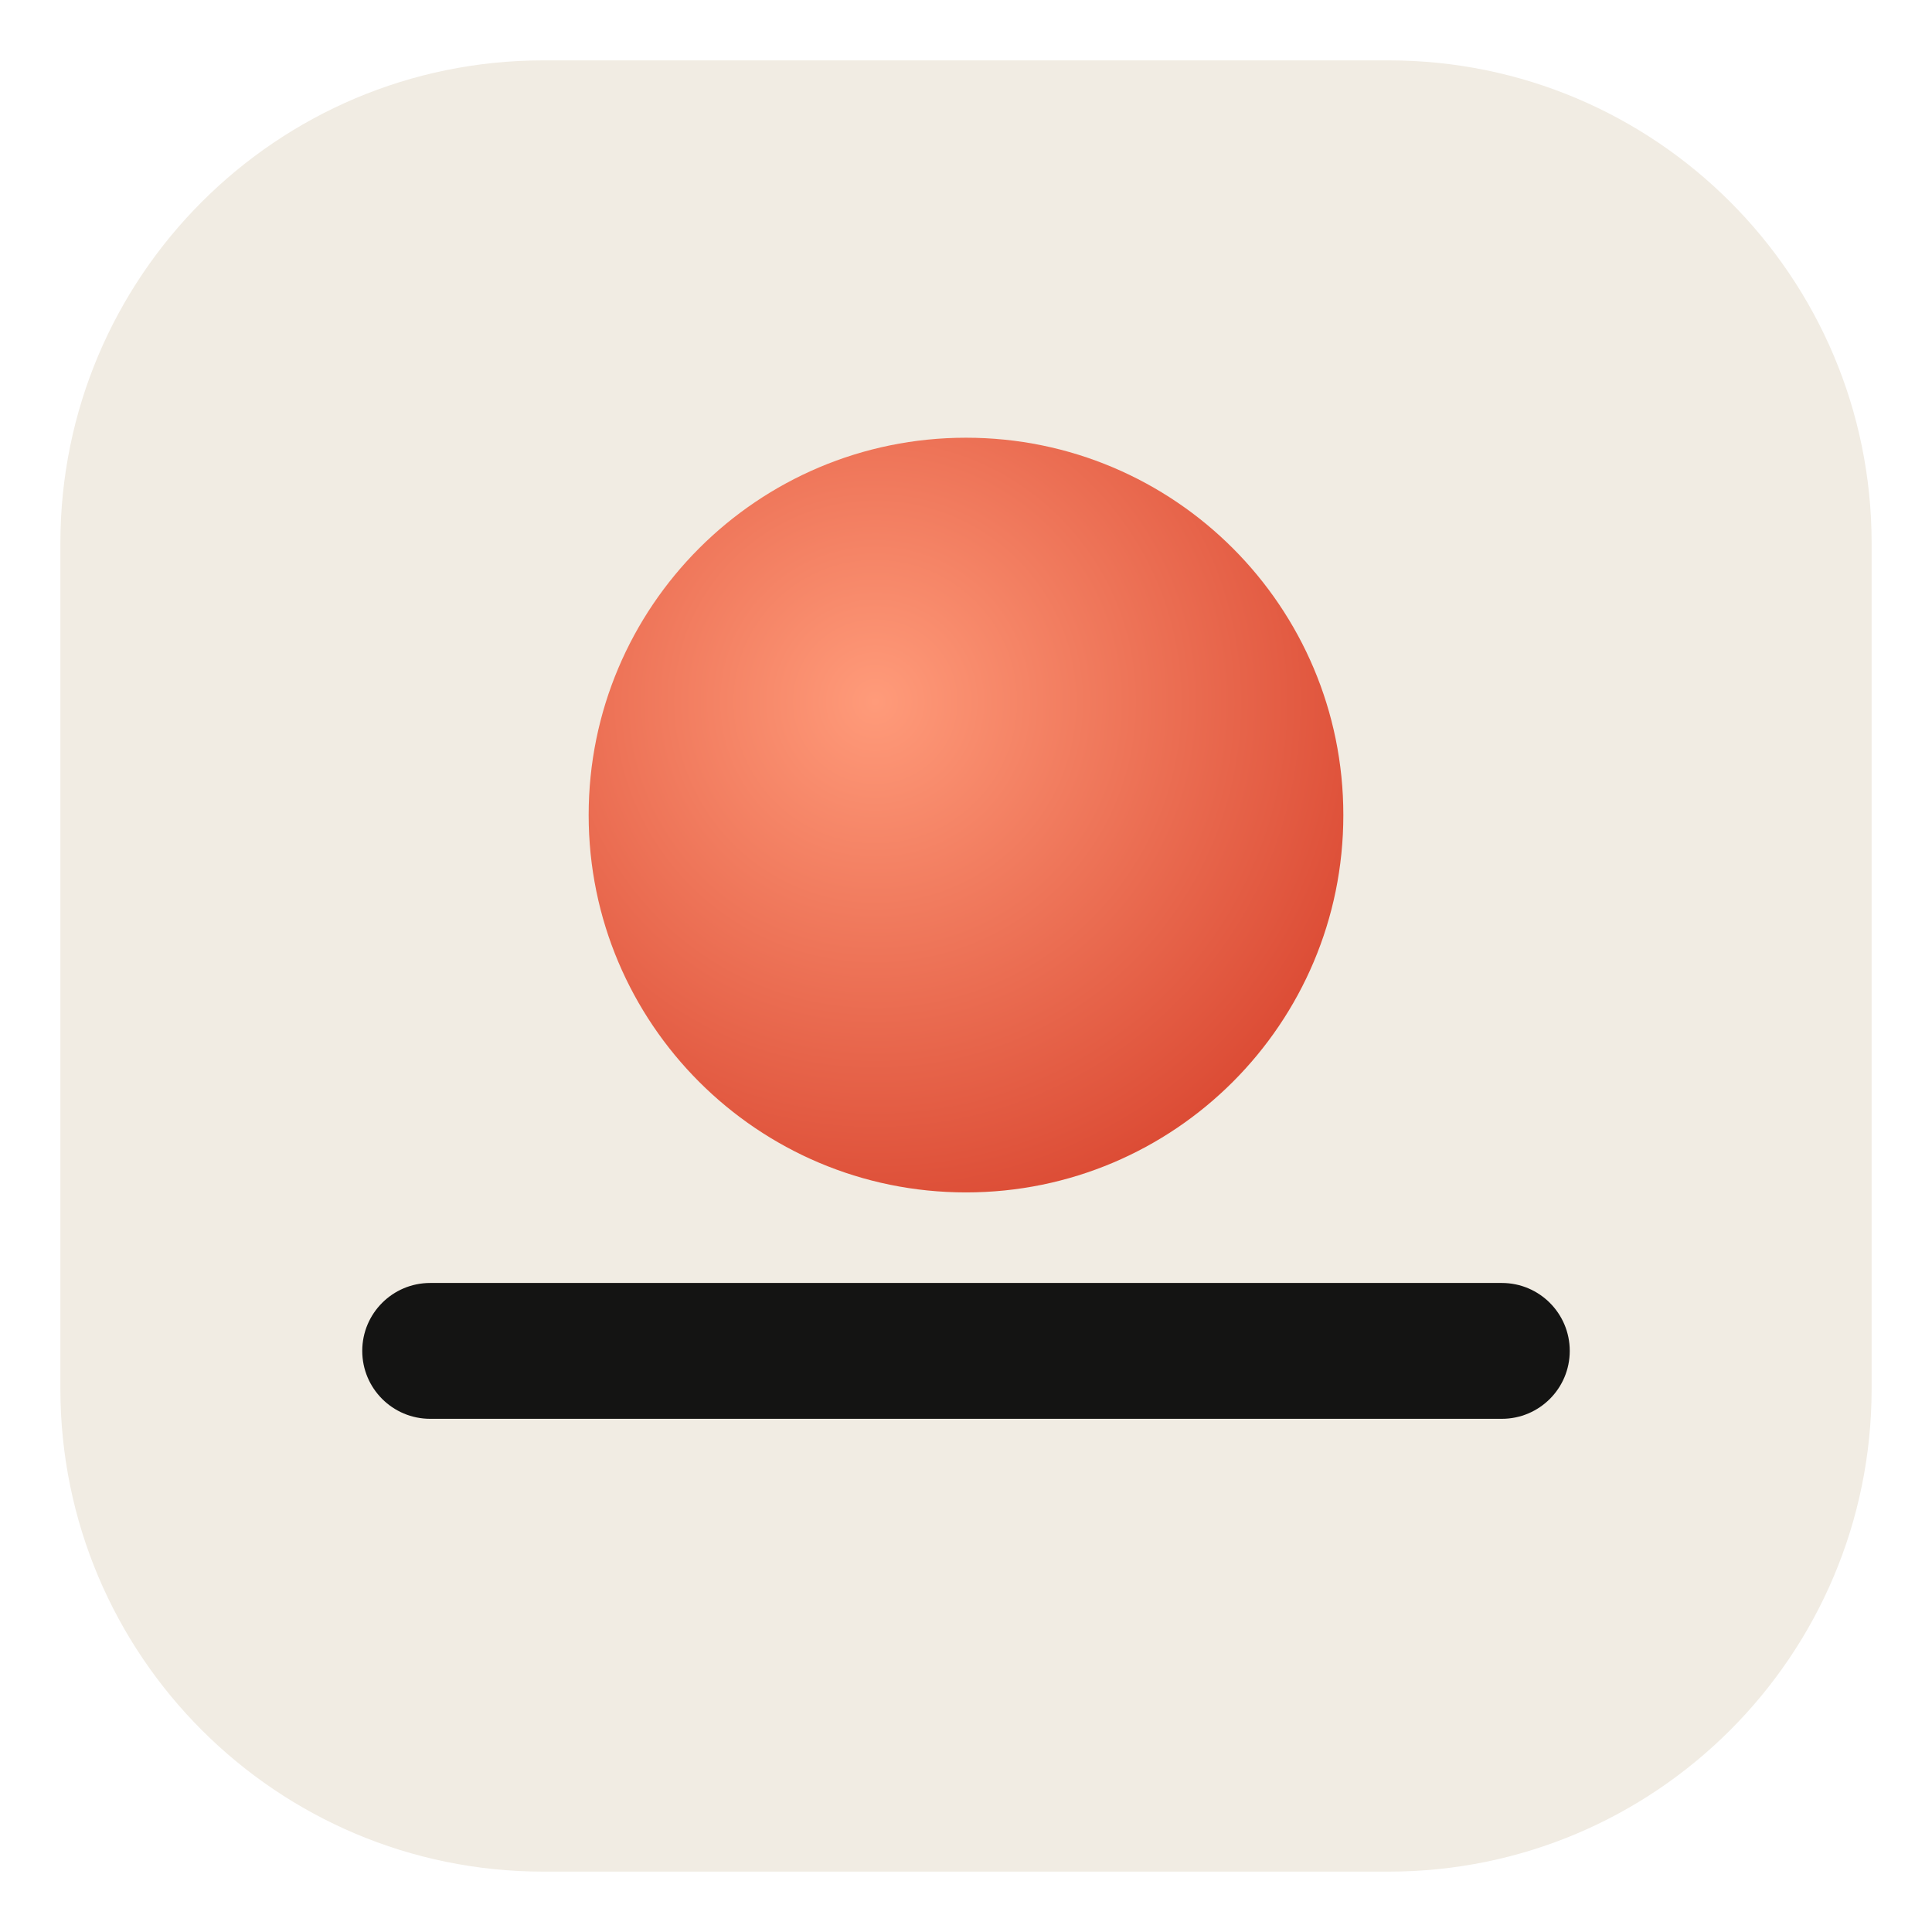
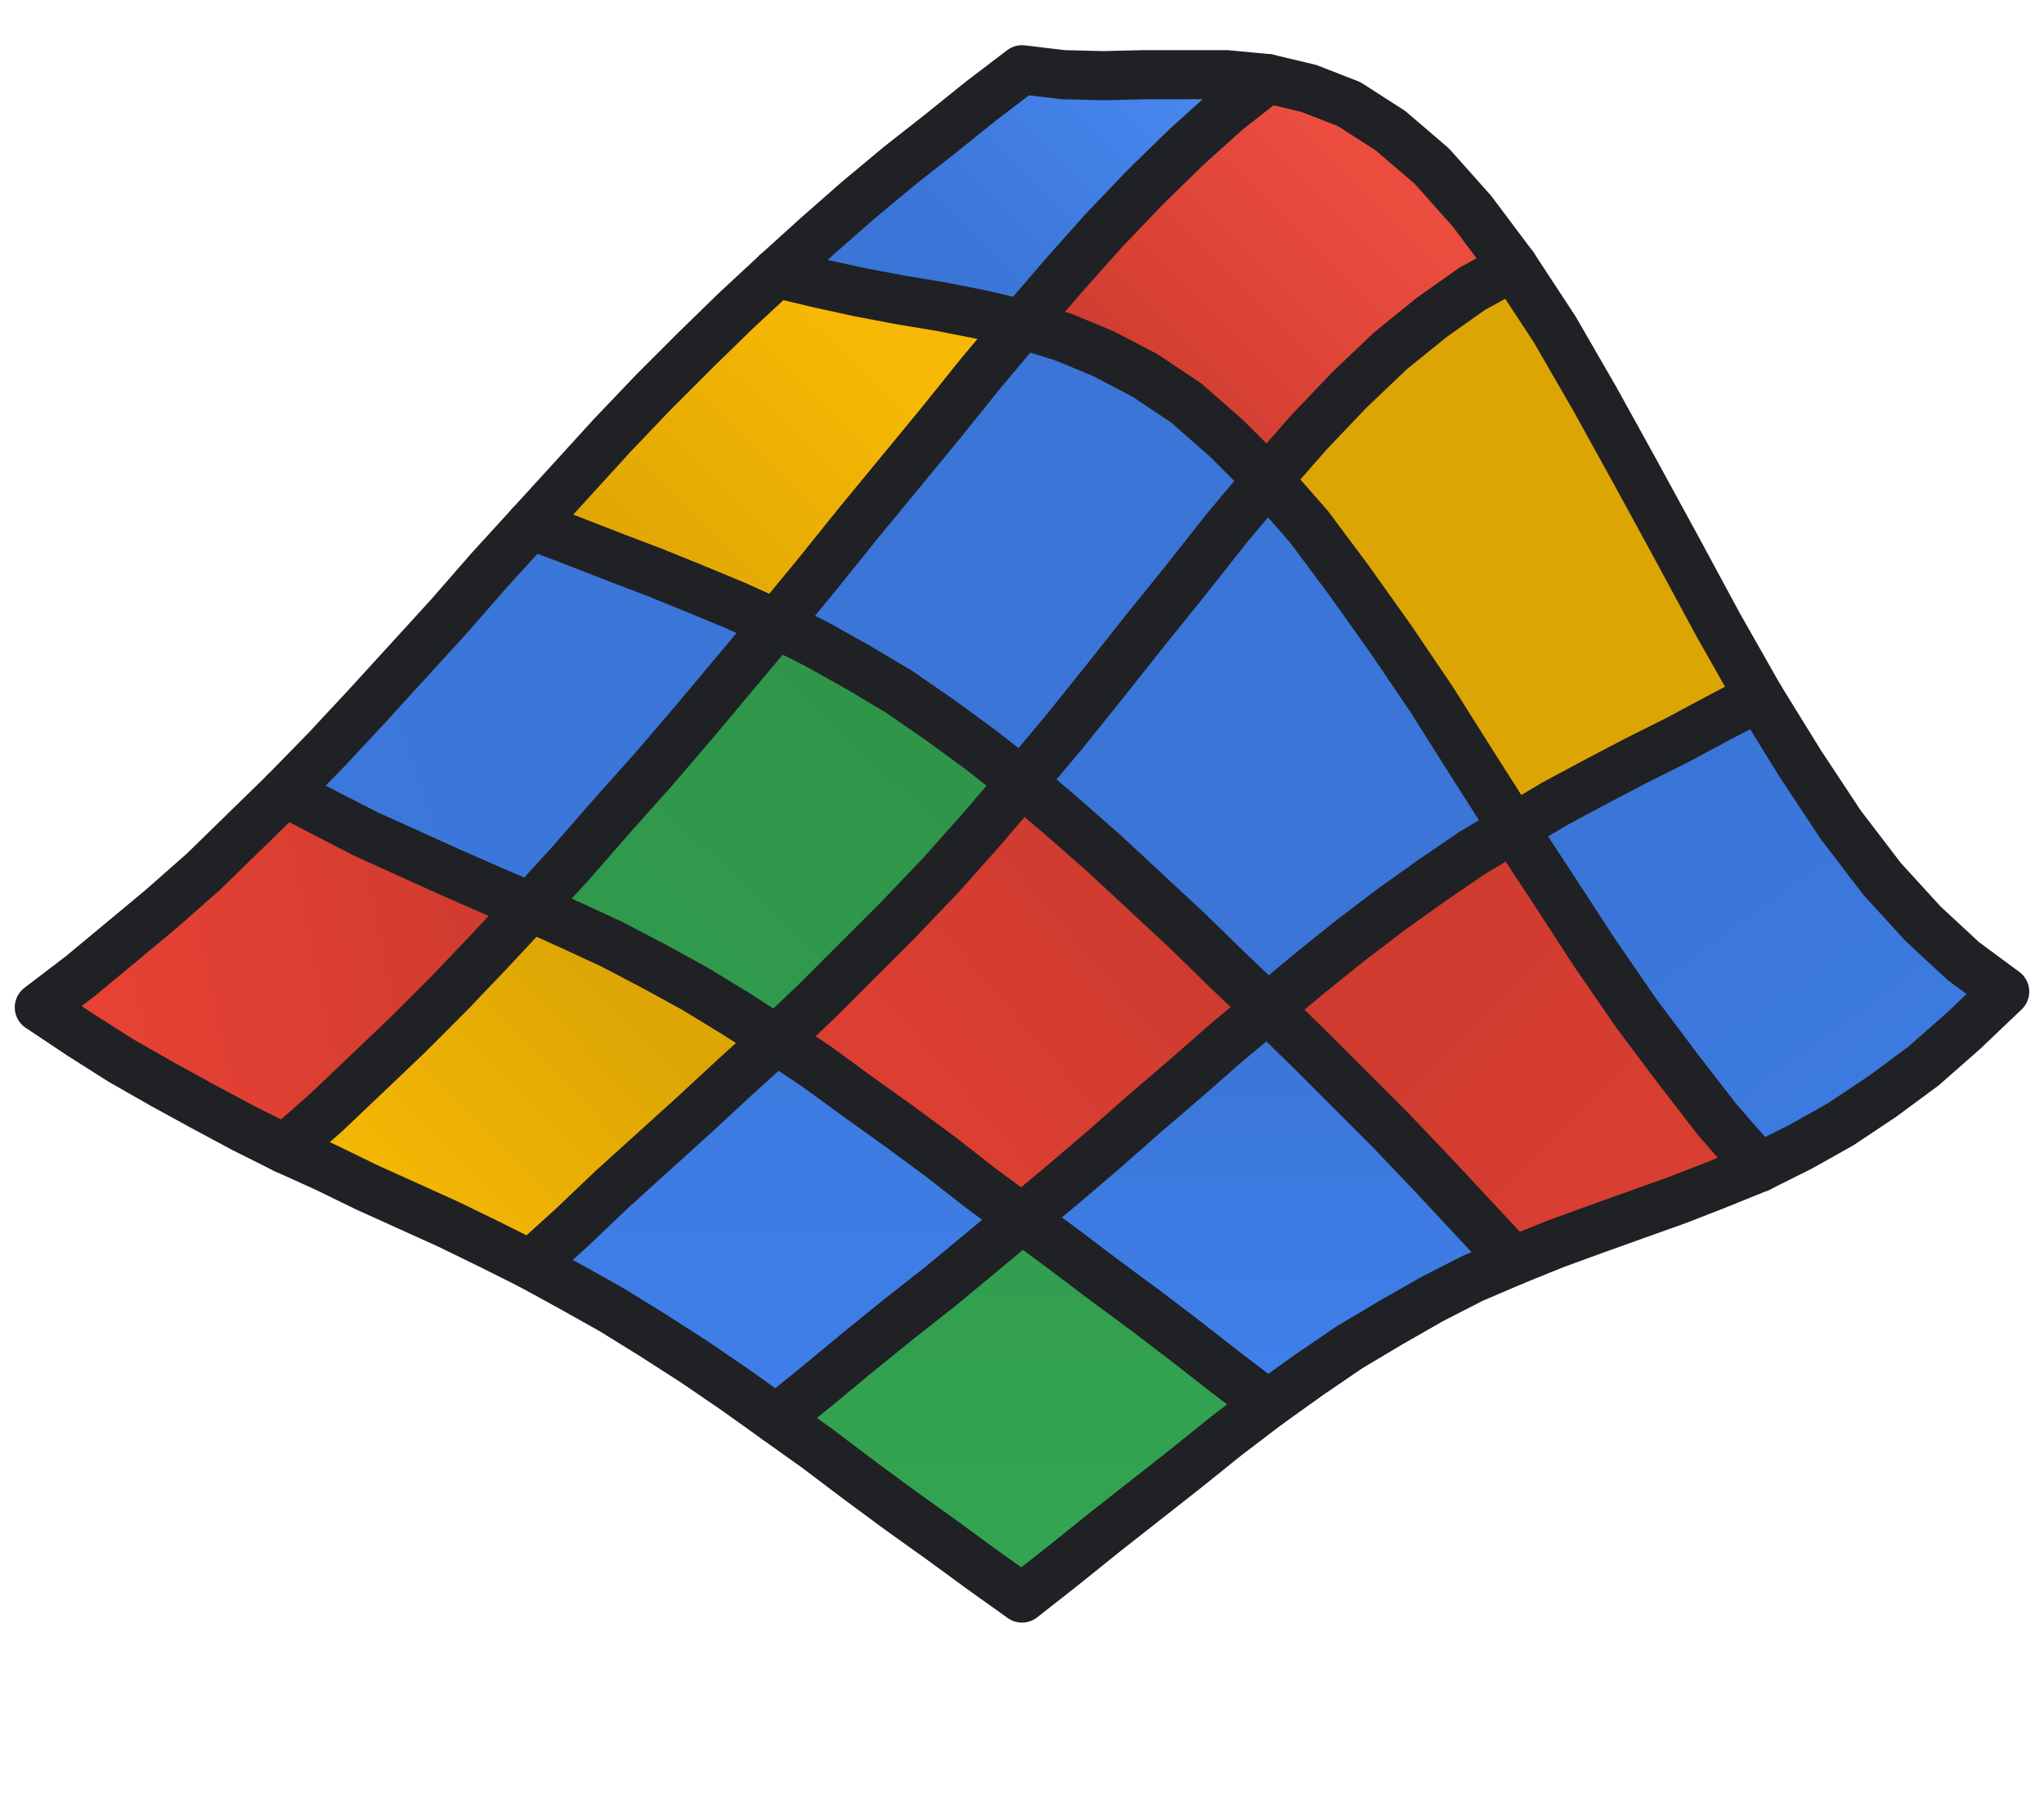
- <svg xmlns="http://www.w3.org/2000/svg" viewBox="0 0 64 64">
+ <svg xmlns="http://www.w3.org/2000/svg" viewBox="-0.040 -1.090 2.080 1.843">
  <defs>
-     <radialGradient id="o" cx=".38" cy=".35" r=".75">
-       <stop offset="0" stop-color="#FF9B7A" />
-       <stop offset="1" stop-color="#D9452F" />
-     </radialGradient>
+     <linearGradient id="f0" gradientUnits="userSpaceOnUse" x1="1.25" y1="-1.01" x2="1" y2="-0.76">
+       <stop offset="0" stop-color="rgb(76,139,245)" />
+       <stop offset="1" stop-color="rgb(58,117,215)" />
+     </linearGradient>
+     <linearGradient id="f1" gradientUnits="userSpaceOnUse" x1="1.25" y1="-1.01" x2="1" y2="-0.76">
+       <stop offset="0" stop-color="rgb(235,77,63)" />
+       <stop offset="1" stop-color="rgb(206,59,47)" />
+     </linearGradient>
+     <linearGradient id="f2" gradientUnits="userSpaceOnUse" x1="0.75" y1="-0.812" x2="0.5" y2="-0.556">
+       <stop offset="0" stop-color="rgb(246,184,4)" />
+       <stop offset="1" stop-color="rgb(221,165,4)" />
+     </linearGradient>
+     <linearGradient id="f3" gradientUnits="userSpaceOnUse" x1="1.25" y1="-0.602" x2="1.25" y2="-0.602">
+       <stop offset="0" stop-color="rgb(221,165,4)" />
+       <stop offset="1" stop-color="rgb(221,165,4)" />
+     </linearGradient>
+     <linearGradient id="f4" gradientUnits="userSpaceOnUse" x1="0.75" y1="-0.455" x2="0.75" y2="-0.455">
+       <stop offset="0" stop-color="rgb(58,117,215)" />
+       <stop offset="1" stop-color="rgb(58,117,215)" />
+     </linearGradient>
+     <linearGradient id="f5" gradientUnits="userSpaceOnUse" x1="0.25" y1="-0.284" x2="0.75" y2="-0.455">
+       <stop offset="0" stop-color="rgb(60,120,220)" />
+       <stop offset="1" stop-color="rgb(58,117,215)" />
+     </linearGradient>
+     <linearGradient id="f6" gradientUnits="userSpaceOnUse" x1="1.75" y1="0.098" x2="1.5" y2="-0.247">
+       <stop offset="0" stop-color="rgb(61,122,224)" />
+       <stop offset="1" stop-color="rgb(58,117,215)" />
+     </linearGradient>
+     <linearGradient id="f7" gradientUnits="userSpaceOnUse" x1="1" y1="-0.294" x2="1" y2="-0.294">
+       <stop offset="0" stop-color="rgb(58,117,215)" />
+       <stop offset="1" stop-color="rgb(58,117,215)" />
+     </linearGradient>
+     <linearGradient id="f8" gradientUnits="userSpaceOnUse" x1="0.75" y1="-0.032" x2="1" y2="-0.294">
+       <stop offset="0" stop-color="rgb(48,154,76)" />
+       <stop offset="1" stop-color="rgb(46,148,73)" />
+     </linearGradient>
+     <linearGradient id="f9" gradientUnits="userSpaceOnUse" x1="0" y1="-0.065" x2="0.5" y2="-0.167">
+       <stop offset="0" stop-color="rgb(234,67,53)" />
+       <stop offset="1" stop-color="rgb(206,59,47)" />
+     </linearGradient>
+     <linearGradient id="f10" gradientUnits="userSpaceOnUse" x1="1.5" y1="0.193" x2="1.25" y2="-0.064">
+       <stop offset="0" stop-color="rgb(216,62,49)" />
+       <stop offset="1" stop-color="rgb(206,59,47)" />
+     </linearGradient>
+     <linearGradient id="f11" gradientUnits="userSpaceOnUse" x1="1" y1="0.15" x2="1.25" y2="-0.064">
+       <stop offset="0" stop-color="rgb(220,63,50)" />
+       <stop offset="1" stop-color="rgb(206,59,47)" />
+     </linearGradient>
+     <linearGradient id="f12" gradientUnits="userSpaceOnUse" x1="0.25" y1="0.079" x2="0.5" y2="-0.167">
+       <stop offset="0" stop-color="rgb(248,185,4)" />
+       <stop offset="1" stop-color="rgb(221,166,4)" />
+     </linearGradient>
+     <linearGradient id="f13" gradientUnits="userSpaceOnUse" x1="1.25" y1="0.339" x2="1.25" y2="-0.064">
+       <stop offset="0" stop-color="rgb(64,128,235)" />
+       <stop offset="1" stop-color="rgb(58,117,215)" />
+     </linearGradient>
+     <linearGradient id="f14" gradientUnits="userSpaceOnUse" x1="0.75" y1="0.354" x2="0.75" y2="-0.032">
+       <stop offset="0" stop-color="rgb(63,127,233)" />
+       <stop offset="1" stop-color="rgb(61,122,224)" />
+     </linearGradient>
+     <linearGradient id="f15" gradientUnits="userSpaceOnUse" x1="1" y1="0.536" x2="1" y2="0.15">
+       <stop offset="0" stop-color="rgb(51,165,82)" />
+       <stop offset="1" stop-color="rgb(49,158,78)" />
+     </linearGradient>
  </defs>
-   <rect x="2" y="2" width="60" height="60" rx="16" fill="#F1ECE3" />
-   <circle cx="32" cy="27" r="12.5" fill="url(#o)" />
-   <rect x="12" y="42.5" width="40" height="4.5" rx="2.25" fill="#141413" />
+   <g stroke="#202124" stroke-width="0.05" stroke-linejoin="round">
+     <path d="M0.75 -0.812L0.792 -0.802L0.833 -0.793L0.875 -0.785L0.917 -0.778L0.958 -0.77L1 -0.76L1.042 -0.809L1.083 -0.855L1.125 -0.899L1.167 -0.94L1.208 -0.977L1.25 -1.01L1.208 -1.014L1.167 -1.014L1.125 -1.014L1.083 -1.013L1.042 -1.014L1 -1.019L0.958 -0.987L0.917 -0.954L0.875 -0.921L0.833 -0.886L0.792 -0.85Z" fill="url(#f0)" />
+     <path d="M1 -0.76L1.042 -0.747L1.083 -0.73L1.125 -0.708L1.167 -0.68L1.208 -0.644L1.25 -0.602L1.292 -0.65L1.333 -0.693L1.375 -0.733L1.417 -0.767L1.458 -0.796L1.5 -0.819L1.458 -0.875L1.417 -0.921L1.375 -0.957L1.333 -0.984L1.292 -1L1.25 -1.01L1.208 -0.977L1.167 -0.94L1.125 -0.899L1.083 -0.855L1.042 -0.809Z" fill="url(#f1)" />
+     <path d="M0.5 -0.556L0.542 -0.54L0.583 -0.524L0.625 -0.508L0.667 -0.491L0.708 -0.474L0.75 -0.455L0.792 -0.506L0.833 -0.557L0.875 -0.608L0.917 -0.659L0.958 -0.71L1 -0.76L0.958 -0.77L0.917 -0.778L0.875 -0.785L0.833 -0.793L0.792 -0.802L0.75 -0.812L0.708 -0.773L0.667 -0.733L0.625 -0.691L0.583 -0.647L0.542 -0.602Z" fill="url(#f2)" />
+     <path d="M1.25 -0.602L1.292 -0.554L1.333 -0.499L1.375 -0.44L1.417 -0.378L1.458 -0.313L1.5 -0.247L1.542 -0.272L1.583 -0.294L1.625 -0.316L1.667 -0.337L1.708 -0.359L1.75 -0.381L1.708 -0.455L1.667 -0.531L1.625 -0.608L1.583 -0.684L1.542 -0.755L1.5 -0.819L1.458 -0.796L1.417 -0.767L1.375 -0.733L1.333 -0.693L1.292 -0.65Z" fill="url(#f3)" />
+     <path d="M0.75 -0.455L0.792 -0.434L0.833 -0.411L0.875 -0.386L0.917 -0.357L0.958 -0.327L1 -0.294L1.042 -0.344L1.083 -0.395L1.125 -0.448L1.167 -0.5L1.208 -0.552L1.25 -0.602L1.208 -0.644L1.167 -0.68L1.125 -0.708L1.083 -0.73L1.042 -0.747L1 -0.76L0.958 -0.71L0.917 -0.659L0.875 -0.608L0.833 -0.557L0.792 -0.506Z" fill="url(#f4)" />
+     <path d="M0.25 -0.284L0.292 -0.262L0.333 -0.241L0.375 -0.222L0.417 -0.203L0.458 -0.185L0.5 -0.167L0.542 -0.213L0.583 -0.26L0.625 -0.307L0.667 -0.356L0.708 -0.405L0.75 -0.455L0.708 -0.474L0.667 -0.491L0.625 -0.508L0.583 -0.524L0.542 -0.54L0.5 -0.556L0.458 -0.51L0.417 -0.463L0.375 -0.417L0.333 -0.371L0.292 -0.327Z" fill="url(#f5)" />
+     <path d="M1.5 -0.247L1.542 -0.183L1.583 -0.12L1.625 -0.059L1.667 -0.003L1.708 0.05L1.75 0.098L1.792 0.077L1.833 0.054L1.875 0.026L1.917 -0.005L1.958 -0.041L2 -0.081L1.958 -0.112L1.917 -0.15L1.875 -0.196L1.833 -0.251L1.792 -0.313L1.75 -0.381L1.708 -0.359L1.667 -0.337L1.625 -0.316L1.583 -0.294L1.542 -0.272Z" fill="url(#f6)" />
+     <path d="M1 -0.294L1.042 -0.258L1.083 -0.222L1.125 -0.183L1.167 -0.144L1.208 -0.104L1.25 -0.064L1.292 -0.099L1.333 -0.132L1.375 -0.164L1.417 -0.194L1.458 -0.222L1.5 -0.247L1.458 -0.313L1.417 -0.378L1.375 -0.44L1.333 -0.499L1.292 -0.554L1.25 -0.602L1.208 -0.552L1.167 -0.5L1.125 -0.448L1.083 -0.395L1.042 -0.344Z" fill="url(#f7)" />
+     <path d="M0.5 -0.167L0.542 -0.148L0.583 -0.129L0.625 -0.107L0.667 -0.084L0.708 -0.059L0.75 -0.032L0.792 -0.072L0.833 -0.113L0.875 -0.155L0.917 -0.199L0.958 -0.245L1 -0.294L0.958 -0.327L0.917 -0.357L0.875 -0.386L0.833 -0.411L0.792 -0.434L0.75 -0.455L0.708 -0.405L0.667 -0.356L0.625 -0.307L0.583 -0.26L0.542 -0.213Z" fill="url(#f8)" />
+     <path d="M0 -0.065L0.042 -0.037L0.083 -0.011L0.125 0.013L0.167 0.036L0.208 0.058L0.25 0.079L0.292 0.042L0.333 0.003L0.375 -0.037L0.417 -0.079L0.458 -0.122L0.5 -0.167L0.458 -0.185L0.417 -0.203L0.375 -0.222L0.333 -0.241L0.292 -0.262L0.25 -0.284L0.208 -0.243L0.167 -0.203L0.125 -0.166L0.083 -0.131L0.042 -0.097Z" fill="url(#f9)" />
+     <path d="M1.25 -0.064L1.292 -0.023L1.333 0.018L1.375 0.06L1.417 0.104L1.458 0.148L1.5 0.193L1.542 0.176L1.583 0.161L1.625 0.146L1.667 0.131L1.708 0.115L1.75 0.098L1.708 0.05L1.667 -0.003L1.625 -0.059L1.583 -0.12L1.542 -0.183L1.5 -0.247L1.458 -0.222L1.417 -0.194L1.375 -0.164L1.333 -0.132L1.292 -0.099Z" fill="url(#f10)" />
+     <path d="M0.75 -0.032L0.792 -0.004L0.833 0.026L0.875 0.056L0.917 0.087L0.958 0.119L1 0.15L1.042 0.115L1.083 0.08L1.125 0.043L1.167 0.007L1.208 -0.029L1.25 -0.064L1.208 -0.104L1.167 -0.144L1.125 -0.183L1.083 -0.222L1.042 -0.258L1 -0.294L0.958 -0.245L0.917 -0.199L0.875 -0.155L0.833 -0.113L0.792 -0.072Z" fill="url(#f11)" />
+     <path d="M0.25 0.079L0.292 0.098L0.333 0.118L0.375 0.137L0.417 0.156L0.458 0.176L0.5 0.197L0.542 0.159L0.583 0.12L0.625 0.082L0.667 0.044L0.708 0.006L0.75 -0.032L0.708 -0.059L0.667 -0.084L0.625 -0.107L0.583 -0.129L0.542 -0.148L0.5 -0.167L0.458 -0.122L0.417 -0.079L0.375 -0.037L0.333 0.003L0.292 0.042Z" fill="url(#f12)" />
+     <path d="M1 0.15L1.042 0.181L1.083 0.212L1.125 0.243L1.167 0.275L1.208 0.307L1.25 0.339L1.292 0.309L1.333 0.281L1.375 0.256L1.417 0.232L1.458 0.211L1.5 0.193L1.458 0.148L1.417 0.104L1.375 0.06L1.333 0.018L1.292 -0.023L1.25 -0.064L1.208 -0.029L1.167 0.007L1.125 0.043L1.083 0.08L1.042 0.115Z" fill="url(#f13)" />
+     <path d="M0.5 0.197L0.542 0.22L0.583 0.243L0.625 0.269L0.667 0.296L0.708 0.324L0.75 0.354L0.792 0.32L0.833 0.286L0.875 0.252L0.917 0.219L0.958 0.185L1 0.15L0.958 0.119L0.917 0.087L0.875 0.056L0.833 0.026L0.792 -0.004L0.75 -0.032L0.708 0.006L0.667 0.044L0.625 0.082L0.583 0.12L0.542 0.159Z" fill="url(#f14)" />
+     <path d="M0.75 0.354L0.792 0.384L0.833 0.415L0.875 0.446L0.917 0.476L0.958 0.506L1 0.536L1.042 0.503L1.083 0.47L1.125 0.437L1.167 0.404L1.208 0.371L1.25 0.339L1.208 0.307L1.167 0.275L1.125 0.243L1.083 0.212L1.042 0.181L1 0.15L0.958 0.185L0.917 0.219L0.875 0.252L0.833 0.286L0.792 0.32Z" fill="url(#f15)" />
+   </g>
</svg>
